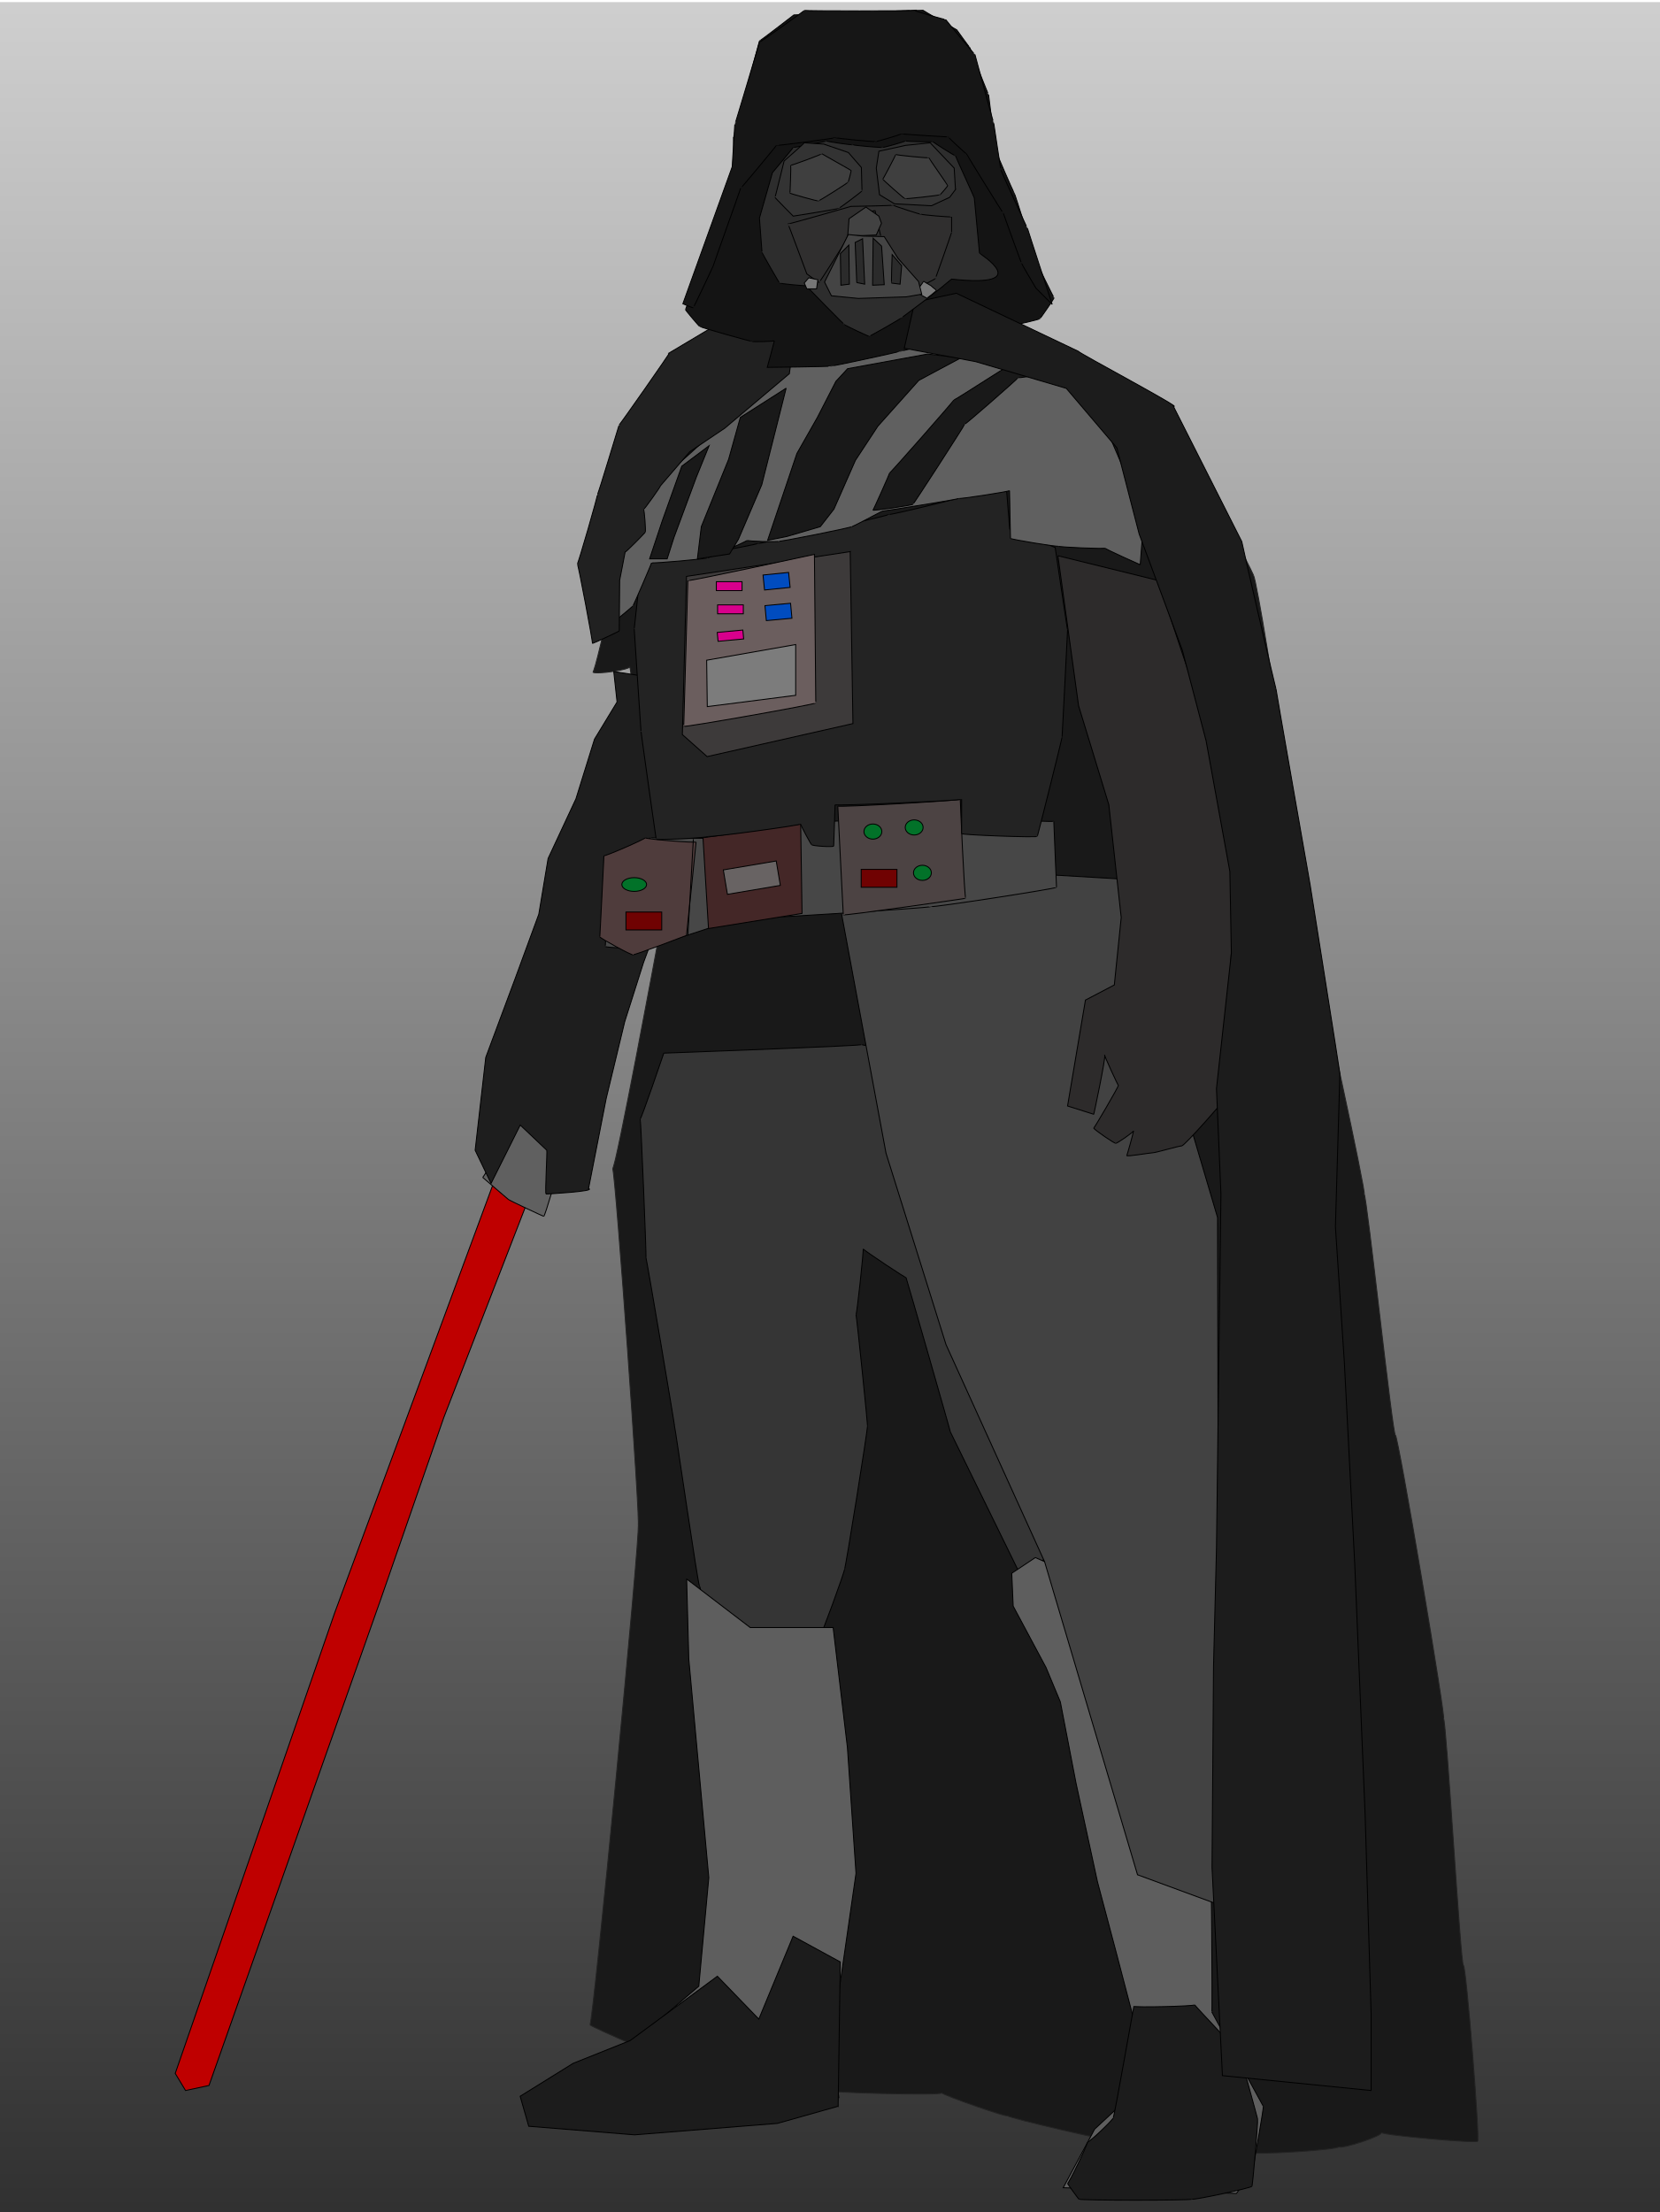
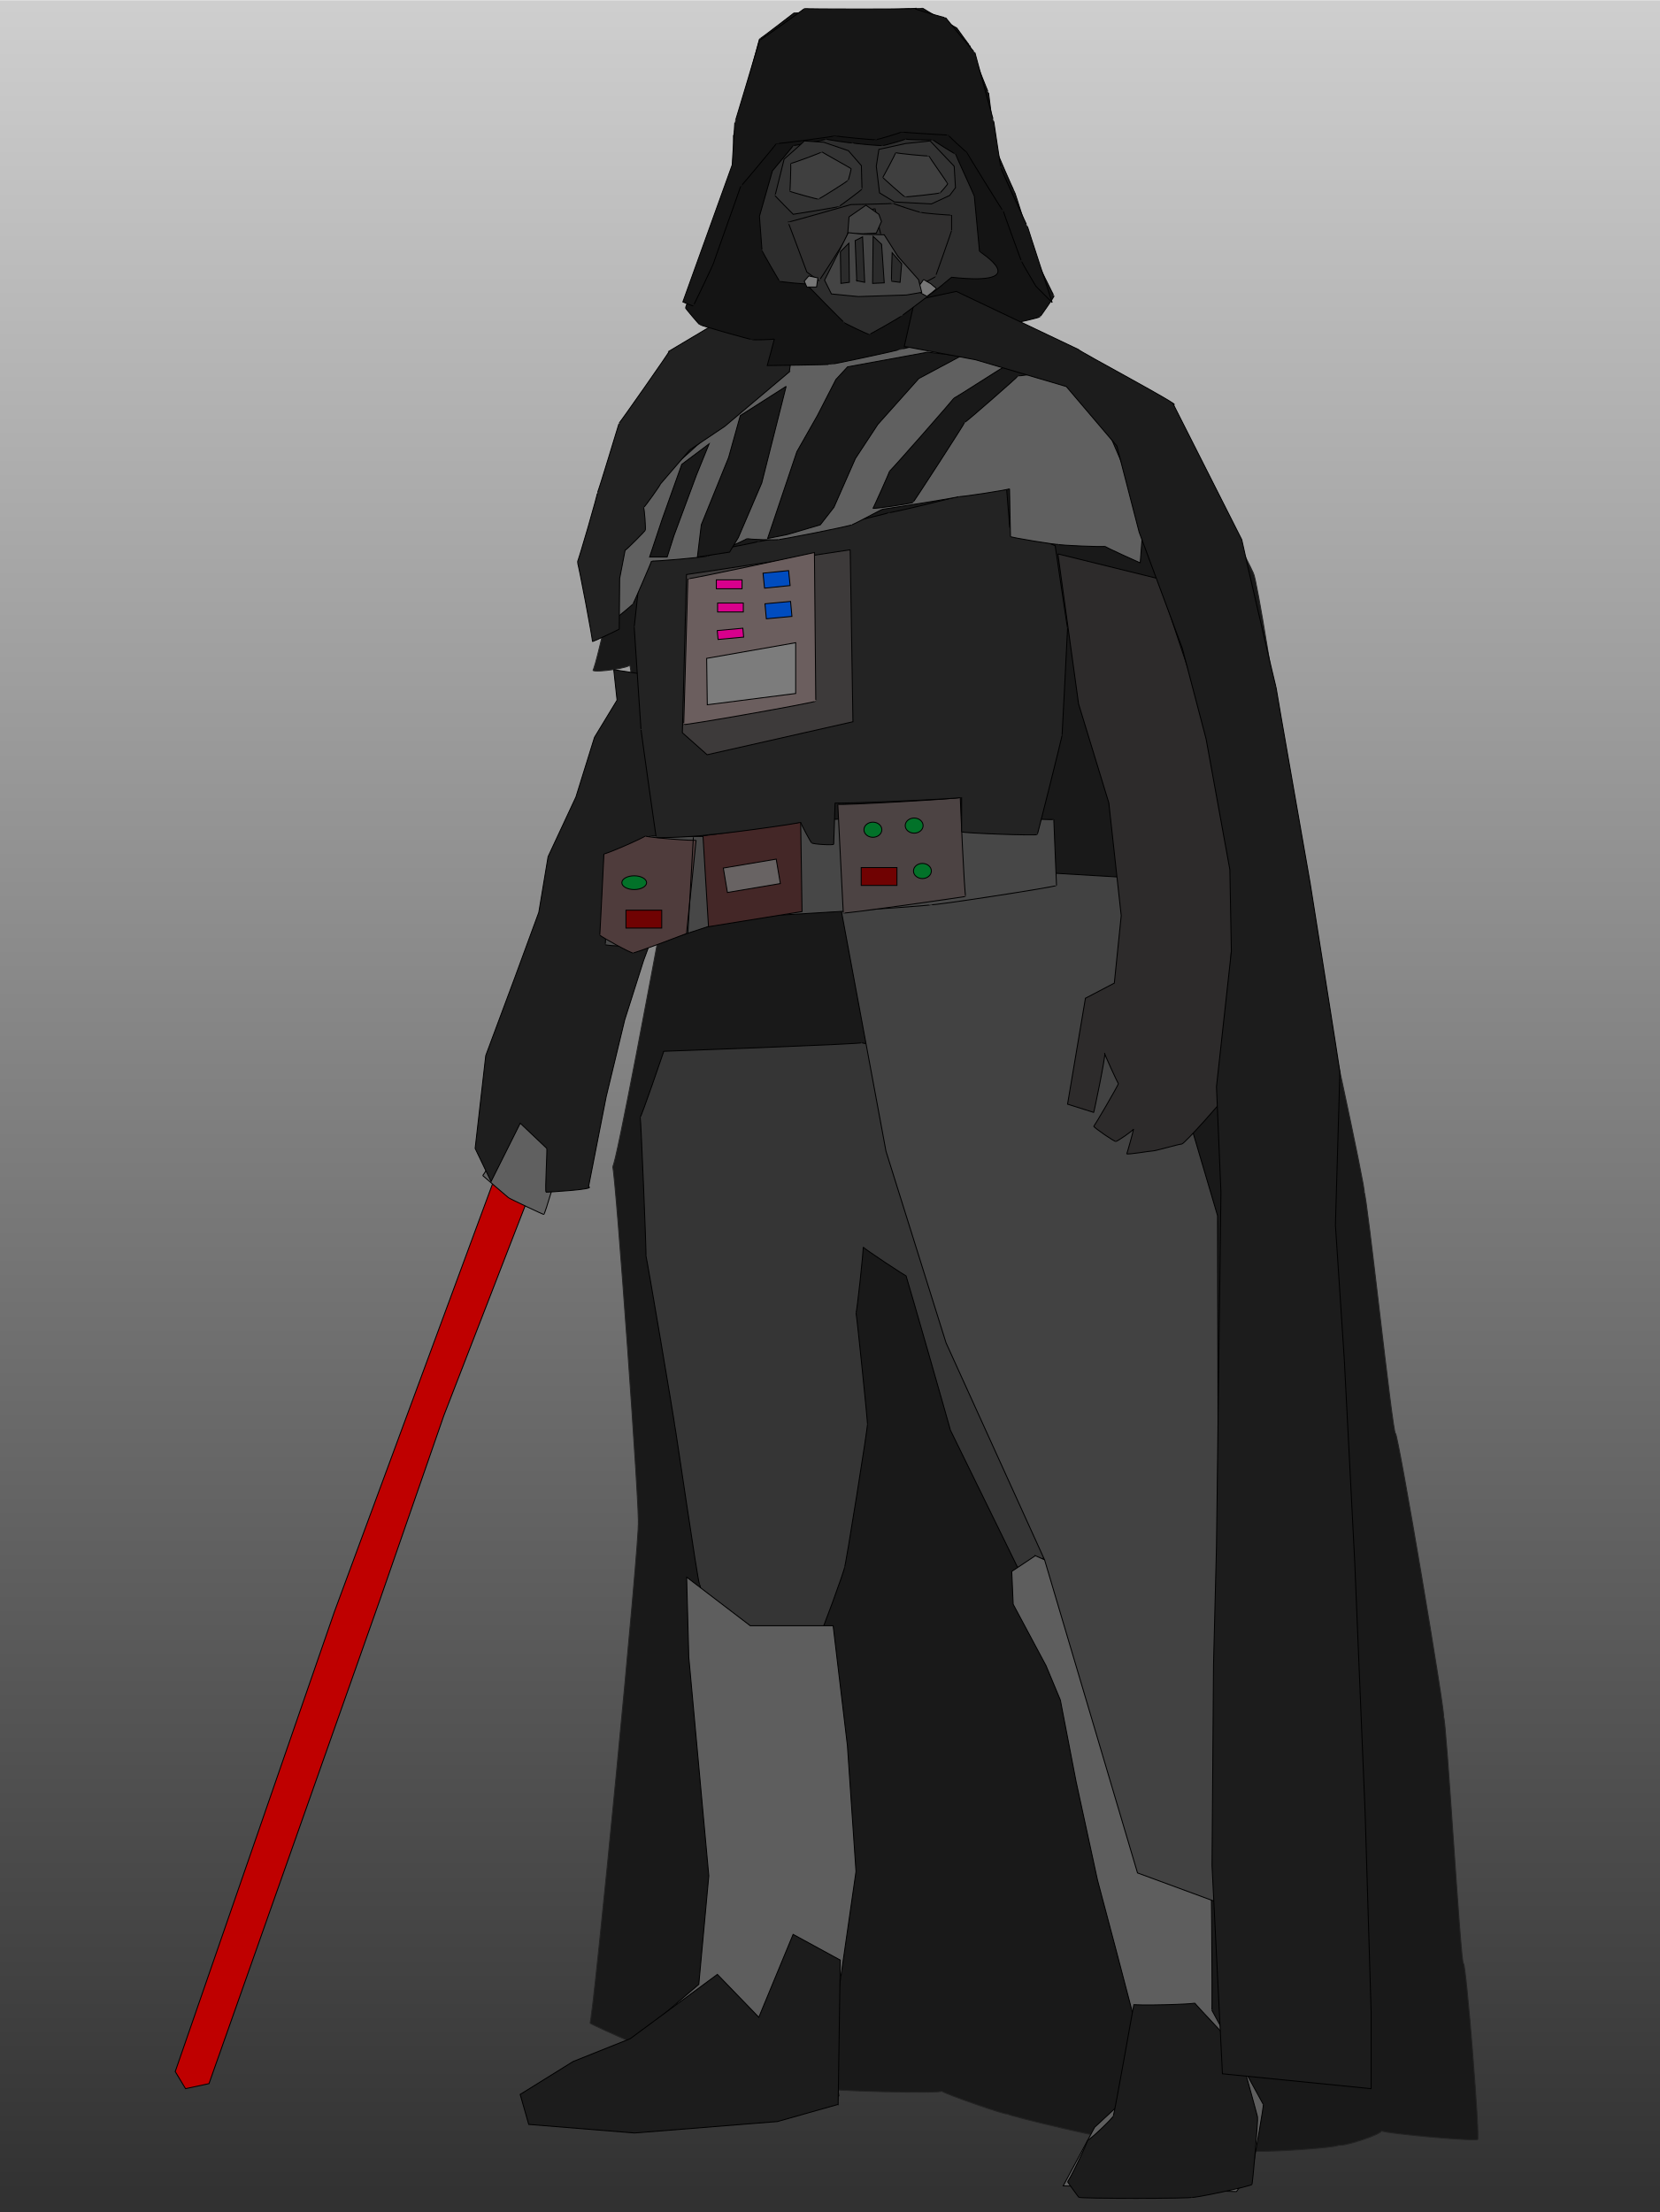
- <svg xmlns="http://www.w3.org/2000/svg" viewBox="0 0 900 1200">
+ <svg xmlns="http://www.w3.org/2000/svg" viewBox="0 1 900 1200">
  <defs>
    <linearGradient id="svg_1" x1="1" y1="1" x2="1" y2="0" spreadMethod="pad">
      <stop stop-color="#00559b" offset="0" />
      <stop stop-color="#ffaa64" offset="1" />
    </linearGradient>
    <linearGradient y2="0" x2="1" y1="1" x1="1" id="svg_700">
      <stop offset="0" stop-color="#303030" />
      <stop offset="1" stop-color="#cfcfcf" />
    </linearGradient>
  </defs>
  <g>
    <rect fill="#fff" id="canvas_background" height="1202" width="902" y="-1" x="-1" />
  </g>
  <g>
    <rect stroke="url(#svg_1)" id="svg_59" height="1200" width="903.077" y="1.137" x="-1.538" stroke-opacity="null" stroke-width="0" fill="url(#svg_700)" />
    <path id="sword" d="m257.326,613.89l-75.998,262.35l-68.19,255.063l6.246,8.849l12.493,-3.644l73.916,-269.638l27.068,-100.984l42.163,-137.422l-3.123,-8.329l-14.575,-6.246l0,-0z" stroke-opacity="null" stroke-width="0.5" fill="#bf0000" transform="rotate(4.125174 194.0805,877.0209) " stroke="#000000" />
    <path id="svg_66" d="m280.402,607.034c0,0 -18.09,32.161 -18.593,31.658c0.502,0.502 14.573,12.563 14.07,12.06c0.502,0.502 19.598,9.548 19.095,9.045c0.502,0.502 8.04,-25.126 7.538,-25.628c0.502,0.502 -2.513,-25.628 -3.015,-26.131c0.502,0.502 -19.095,-1.005 -19.095,-1.005l0,-0z" stroke-opacity="null" stroke-width="0.5" stroke="#000000" fill="#606060" />
    <path id="svg_7" d="m553.846,178.461c0,0 78.462,40 76.924,38.462c1.538,1.538 50.769,96.923 49.231,95.385c1.538,1.538 13.846,76.923 12.308,75.385c1.538,1.538 23.077,140 21.538,138.462c1.538,1.538 27.692,123.077 26.154,121.539c1.538,1.538 15.384,130.769 16.923,130.769c1.538,0 27.692,155.385 26.154,153.847c1.538,1.538 9.23,133.846 10.769,133.846c1.538,0 9.231,96.923 7.693,95.385c1.538,1.538 -50.77,-3.077 -52.308,-4.615c1.538,1.538 -21.539,9.23 -23.077,7.692c1.538,1.538 -46.154,4.615 -47.692,3.077c1.538,1.538 -70.77,-4.616 -72.308,-6.154c1.538,1.538 -58.462,-12.308 -60,-13.846c1.538,1.538 -33.847,-10.77 -35.385,-12.308c1.538,1.538 -63.077,-0.001 -64.615,-1.538c1.538,1.538 -78.462,-13.847 -80,-15.385c1.538,1.538 -44.616,-18.462 -46.154,-20c1.538,1.538 27.692,-269.232 26.154,-270.769c1.538,1.538 -12.308,-192.308 -13.846,-193.846c1.538,1.538 24.615,-123.078 24.615,-123.078c0,0 -13.846,-147.692 -15.384,-149.23c1.538,1.538 -18.462,4.615 -20,3.077c1.538,1.538 23.077,-98.462 21.538,-100c1.538,1.538 63.077,-44.616 61.539,-46.154c1.538,1.538 20,-29.231 20,-29.231l129.231,-10.769z" stroke-width="0.5" stroke="#232323" fill="#191919" />
    <path id="svg_8" d="m332.928,364.291l1.798,16.547l-12.23,20.144l-10.072,32.374l-15.108,32.374l-5.036,30.216l-12.95,35.252l-15.827,42.446l-5.755,50.36l8.633,17.986l15.827,-31.655l14.388,13.669c0.36,0.719 -1.079,23.741 -0.359,23.741c0.719,0 27.57,-1.477 23.024,-2.954l9.586,-48.915l10.03,-41.572l10.249,-32.267l6.463,-17.457c0.36,0.719 11.871,-21.583 11.511,-22.302c0.36,0.719 25.54,-107.914 25.18,-108.633l-59.352,-9.353z" stroke-width="0.5" stroke="#000000" fill="#1e1e1e" />
    <path id="svg_9" d="m360.078,571.318c0,0 -12.403,36.434 -12.791,35.659c0.388,0.775 3.488,75.969 3.101,75.194c0.388,0.775 15.891,92.248 15.504,91.473c0.388,0.775 12.791,86.822 13.566,86.822c0.775,0 3.876,27.132 3.488,26.357c0.388,0.775 29.845,16.279 29.457,15.504c0.388,0.775 32.17,-12.403 31.783,-13.178c0.388,0.775 14.341,-37.209 13.953,-37.984c0.388,0.775 12.791,-76.744 12.403,-77.519c0.388,0.775 -5.814,-59.69 -6.202,-60.465c0.388,0.775 4.264,-34.884 3.876,-35.659c0.388,0.775 23.643,16.279 23.256,15.504c0.388,0.775 24.419,84.496 24.031,83.721c0.388,0.775 36.822,75.194 36.434,74.419c0.388,0.775 27.519,-10.078 27.132,-10.853c0.388,0.775 -33.721,-168.217 -34.109,-168.992c0.388,0.775 -39.147,-100 -39.535,-100.775c0.388,0.775 -37.597,-3.101 -37.984,-3.876c0.388,0.775 -107.364,4.651 -107.364,4.651l-0,-0z" stroke-width="0.5" stroke="#000000" fill="#353535" />
    <path id="svg_11" d="m561.628,844.961l-12.791,8.527l0.775,17.829l17.829,33.333l7.752,18.605l8.527,44.186l11.628,53.488l10.078,37.984l12.403,47.287l-3.101,29.457l-20.93,19.38l-17.054,31.783l93.798,3.101c0.388,0.775 9.69,-15.504 9.69,-16.279c0,-0.775 5.426,-30.233 5.039,-31.008c0.388,0.775 -27.519,-50.388 -27.907,-51.163c0.388,0.775 -0.388,-95.349 -0.775,-96.124c0.388,0.775 -61.628,-134.884 -62.016,-135.659l-32.946,-14.729z" stroke-opacity="null" stroke-width="0.5" stroke="#000000" fill="#5e5e5e" />
    <path id="svg_10" d="m372.481,856.589l34.496,26.357l44.961,0l7.752,65.116l4.651,68.217l-13.178,91.473l3.876,30.233l-37.984,9.302l-30.233,0l-29.457,6.977l-34.109,-0.775l-31.008,-3.101l-6.202,-6.977l21.705,-17.829l39.535,-20.93l31.783,-27.132l5.426,-58.915l-10.853,-118.605l-1.163,-43.411l-0,-0z" stroke-opacity="null" stroke-width="0.5" stroke="#000000" fill="#5e5e5e" />
    <path id="svg_12" d="m455.426,489.923l111.24,-15.504l39.535,2.326l54.264,183.721l0.775,372.868l-44.186,-16.279l-50.388,-169.767l-53.488,-117.829l-32.558,-103.876l-25.194,-135.659z" stroke-opacity="null" stroke-width="0.5" stroke="#000000" fill="#424242" />
    <path id="svg_14" d="m615.116,1088.372c0,0.775 33.333,0 32.946,-0.775c0.388,0.775 24.419,26.357 24.031,25.581c0.388,0.775 10.465,37.209 10.078,36.434c0.388,0.775 -2.713,37.209 -3.101,36.434c0.388,0.775 -32.171,7.752 -32.558,6.977c0.388,0.775 -60.853,0.775 -61.24,0c0.388,0.775 -5.814,-7.752 -6.202,-8.527c0.388,0.775 11.24,-21.705 10.853,-22.481c0.388,0.775 14.341,-12.403 13.953,-13.178c0.388,0.775 11.24,-61.24 11.24,-60.465l0,0z" stroke-opacity="null" stroke-width="0.5" stroke="#000000" fill="#1c1c1c" />
    <path id="svg_13" d="m454.651,1142.636l1.163,-78.295l-25.581,-13.953l-18.605,44.961l-22.481,-23.256l-47.287,34.884l-31.008,12.403l-28.682,17.829l4.651,16.279l57.364,4.651l77.519,-6.202l32.946,-9.302z" stroke-opacity="null" stroke-width="0.5" stroke="#000000" fill="#1c1c1c" />
    <path id="svg_15" d="m573.88,301.492l11.193,81.343l16.418,53.731l6.716,61.194l-3.731,36.567l-15.672,8.209l-9.701,57.463l14.179,4.478c0.001,0.746 6.717,-31.343 5.971,-32.089c-0.746,-0.746 7.463,17.164 7.462,16.418c0.001,0.746 -13.432,23.881 -13.433,23.134c0.001,0.746 11.941,8.955 11.94,8.209c0.001,0.746 9.702,-5.97 9.701,-6.716c0.001,0.746 -3.73,14.179 -3.731,13.433c0.001,0.746 12.688,-1.493 14.18,-1.493c1.493,0 14.179,-3.731 15.672,-3.731c1.493,0 23.881,-25.373 23.88,-26.119c0.001,0.746 0.747,-41.045 0.746,-41.791c0.001,0.746 4.479,-73.134 4.478,-73.88c0.001,0.746 -6.715,-41.045 -6.716,-41.791c0.001,0.746 -13.432,-57.463 -13.433,-58.209c0.001,0.746 -21.641,-64.179 -21.642,-64.925l-54.477,-13.433z" stroke-opacity="null" stroke-width="0.5" stroke="#000000" fill="#2d2b2b" />
    <path id="svg_16" d="m330.597,464.924c0,0 23.134,-10.448 22.388,-10.448c-0.746,0 41.791,0.746 41.79,0c0.001,0.746 36.568,-7.463 36.567,-8.209c0.001,0.746 73.881,-3.731 73.88,-4.478c0.001,0.746 66.419,4.478 66.418,3.731c0.001,0.746 1.493,36.567 1.493,35.821c0.001,0.746 -67.909,11.194 -67.91,10.448c0.001,0.746 -106.715,7.463 -106.716,6.716c0.001,0.746 -48.506,16.418 -48.507,15.672c0.001,0.746 -21.641,0 -21.642,-0.746c0.001,0.746 2.24,-48.507 2.24,-48.507z" stroke-opacity="null" stroke-width="0.5" stroke="#000000" fill="#474747" />
    <path id="svg_20" d="m372.388,507.462c0,0 5.224,-50 5.223,-50.746c0.001,0.746 -27.611,-1.493 -27.612,-2.239c0.001,0.746 -22.387,10.448 -22.388,9.701c0.001,0.746 -2.238,44.776 -2.239,44.03c0.001,0.746 17.911,10.448 17.91,9.701c0.001,0.746 29.105,-10.448 29.105,-10.448z" stroke-opacity="null" stroke-width="0.5" stroke="#000000" fill="#4f3c3c" />
    <path id="svg_18" d="m434.328,447.014l-52.986,7.463l2.985,49.254l50.746,-8.209l-0.745,-48.507z" stroke-opacity="null" stroke-width="0.5" stroke="#000000" fill="#442727" />
    <rect transform="rotate(-9.57991 407.8359,476.1184) " id="svg_28" height="13.433" width="29.104" y="469.402" x="393.284" stroke-opacity="null" stroke-width="0.5" stroke="#000000" fill="#686363" />
    <path id="svg_17" d="m523.88,487.312c-0.746,0 -2.985,-52.985 -2.986,-53.731c0.001,0.746 -66.417,4.478 -66.418,3.731c0.001,0.746 2.986,59.701 2.985,58.955c0.001,0.746 67.165,-8.955 66.419,-8.955z" stroke-opacity="null" stroke-width="0.5" stroke="#000000" fill="#4c4343" />
    <path id="svg_29" d="m572.388,297.014c0,0 6.716,45.522 6.715,44.776c0.001,0.746 -2.984,58.955 -2.985,58.209c0.001,0.746 -13.432,54.477 -13.433,53.731c0.001,0.746 -41.044,-0.746 -41.045,-1.493c0.001,0.746 0.001,-17.91 0,-18.657c0.001,0.746 -68.656,3.731 -68.657,2.985c0.001,0.746 -0.745,23.134 -0.746,22.388c0.001,0.746 -11.939,0 -11.94,-0.746c0.001,0.746 -5.969,-10.448 -5.97,-11.194c0.001,0.746 -49.999,7.463 -50,6.716c0.001,0.746 -28.357,2.239 -28.358,1.493c0.001,0.746 -8.208,-57.463 -8.209,-58.209c0.001,0.746 -3.73,-55.224 -3.731,-55.97c0.001,0.746 3.732,-34.328 3.731,-35.075c0.001,0.746 63.434,-10.448 63.433,-11.194c0.001,0.746 70.896,-14.925 70.895,-15.672c0.001,0.746 54.478,-12.687 54.477,-13.433c0.001,0.746 8.21,-15.672 8.209,-16.418c0.001,0.746 2.986,38.806 2.985,38.06l24.628,9.701z" stroke-opacity="null" stroke-width="0.5" stroke="#000000" fill="#232323" />
    <path id="svg_30" d="m461.194,299.253l1.492,93.283l-79.104,17.91l-13.433,-11.94l2.239,-85.821l88.807,-13.433z" stroke-opacity="null" stroke-width="0.5" stroke="#000000" fill="#3d3a3a" />
    <path id="svg_31" d="m441.791,300.746c0,0 0.746,81.343 0.745,80.597c0.001,0.746 -71.641,13.433 -71.642,12.687c0.001,0.746 2.24,-78.358 2.239,-79.104c0.001,0.746 68.658,-14.179 68.658,-14.179z" stroke-opacity="null" stroke-width="0.5" stroke="#000000" fill="#6b5e5e" />
    <path id="svg_42" d="m383.333,358.163l0.34,25.17c0,0 47.959,-6.122 47.959,-6.122c0,0 0,-27.551 -0,-27.551l-48.299,8.503z" stroke-opacity="null" stroke-width="0.5" stroke="#000000" fill="#7c7c7c" />
    <path id="svg_19" d="m373.134,507.462c0,0 2.985,-51.492 2.984,-52.239l-2.984,52.239z" stroke-opacity="null" stroke-width="0.5" stroke="#000000" fill="#4f4f4f" />
    <path id="svg_43" d="m618.518,306.349c0,0 1.058,-13.228 1.058,-13.757c0,0.529 1.058,-12.169 1.058,-12.698c0,0.529 -27.513,-63.492 -27.513,-64.021c0,0.529 -17.989,-7.937 -17.989,-8.466c0,0.529 -49.735,-12.698 -49.735,-13.228c0,0.529 -26.984,-6.349 -26.984,-6.878c0,0.529 -22.222,-5.291 -22.222,-5.82c0,0.529 -39.683,12.169 -39.683,11.64c0,0.529 -25.926,15.344 -25.926,14.815c0,0.529 -15.873,19.577 -15.873,19.048c0,0.529 -25.926,24.339 -25.926,23.81c0,0.529 -21.164,17.989 -21.164,17.46c0,0.529 -14.815,34.392 -14.815,33.862c0,0.529 1.587,9.524 1.587,8.995c0,0.529 -10.582,33.862 -10.582,33.333c0,0.529 19.577,-15.344 19.577,-15.873c0,0.529 10.053,-22.751 10.053,-23.28c0,0.529 30.159,-2.116 30.159,-2.646c0,0.529 21.693,-8.995 21.693,-9.524c0,0.529 16.931,1.058 16.931,0.529c0,0.529 39.683,-7.407 39.683,-7.936c0,0.529 16.402,-8.466 16.931,-8.466c0.529,0 41.27,-6.349 41.27,-6.878c0,0.529 27.513,-3.704 27.513,-4.233c0,0.529 0.529,26.455 0.529,25.926c0,0.529 25.926,4.762 25.926,4.233c0,0.529 25.397,1.587 25.397,1.058c0,0.529 19.048,8.995 19.048,8.995z" stroke-opacity="null" stroke-width="0.5" stroke="#000000" fill="#606060" />
    <path id="svg_46" d="m384.656,241.799l-6.878,16.931l-12.169,32.804l-3.704,11.64l-9.524,0l6.878,-20.635l10.582,-29.63l14.815,-11.111l0,-0z" stroke-opacity="null" stroke-width="0.5" stroke="#000000" fill="#191919" />
    <path id="svg_45" d="m426.455,210.582l-13.228,52.381l-12.698,29.63l-4.762,7.937l-17.46,2.646l2.116,-17.46l14.815,-36.508l6.349,-22.751l24.868,-15.873l-0,0z" stroke-opacity="null" stroke-width="0.5" stroke="#000000" fill="#191919" />
    <path id="svg_47" d="m521.164,194.18l-22.751,12.169l-22.222,24.868l-12.169,18.519l-11.64,26.455l-7.407,9.524l-17.989,5.291l-10.582,2.116l15.873,-47.09l11.111,-19.577l10.053,-19.577l6.349,-6.878l43.386,-7.937l17.989,2.116l0,0z" stroke-opacity="null" stroke-width="0.5" stroke="#000000" fill="#191919" />
    <path id="svg_44" d="m546.561,198.942c0,-0.529 -29.101,18.519 -29.101,17.989c0,0.529 -34.921,40.212 -34.921,39.683c0,0.529 -8.995,20.635 -8.995,20.106c0,0.529 21.693,-2.646 21.693,-3.175c0,0.529 28.042,-42.857 28.042,-43.386c0,0.529 29.101,-24.868 29.101,-25.397c0,0.529 9.524,-1.058 9.524,-1.587c0,0.529 -15.344,-3.704 -15.344,-4.233l0,0z" stroke-opacity="null" stroke-width="0.5" stroke="#000000" fill="#191919" />
    <path id="svg_4" d="m428.181,202.727l2.273,-15.909l-14.545,-10.909l-29.091,1.364l-23.636,14.091c0.455,0 -27.273,39.545 -27.273,39.091c0,-0.455 -11.364,37.727 -11.818,37.727c0.455,0 -10.455,37.727 -10.909,37.727c0.455,0 8.636,43.182 8.182,43.182c0.455,0 15,-6.818 14.545,-6.818l0.23,-27.45l2.952,-15.277c0.455,0 11.364,-10.909 10.909,-10.909c0.455,0 -0.455,-12.273 -0.909,-12.273c0.455,0 9.545,-12.727 9.091,-12.727l16.01,-18.603l18.99,-12.761l35,-29.545z" stroke-opacity="null" stroke-width="0.5" stroke="#000" fill="#212121" />
    <path id="svg_49" d="m519.013,16.197c0,0 -18.662,-10.563 -18.662,-10.915c0,0.352 -69.718,2.817 -69.718,2.817c0,0 -18.662,14.437 -18.662,14.085c0,0.352 -14.084,52.465 -14.084,52.113c0,0.352 0.352,17.958 0.352,17.606c0,0.352 -21.831,63.028 -21.831,62.676c0,0.352 -4.577,13.732 -4.577,13.38c0,0.352 7.746,9.507 7.746,9.155c0,0.352 28.521,8.451 28.521,8.099c0,0.352 11.972,-0 11.972,-0.352c0,0.352 -3.873,14.437 -3.873,14.437c0,0 34.507,-0.352 34.507,-0.704c0,0.352 37.676,-7.746 37.676,-8.099c0,0.352 38.028,-9.507 38.028,-9.859c0,0.352 24.296,-4.225 24.296,-4.577c0,0.352 13.38,-2.817 13.38,-3.169c0,0.352 7.746,-10.915 7.746,-11.268c0,0.352 -9.859,-19.718 -9.859,-20.07c0,0.352 -11.62,-37.324 -11.972,-37.324c-0.352,0 -9.859,-22.183 -9.859,-22.535c0,0.352 -3.873,-29.93 -3.873,-30.282c0,0.352 -10.211,-25.352 -10.211,-25.704c0,0.352 -7.042,-9.507 -7.042,-9.507z" stroke-opacity="null" stroke-width="0.5" stroke="#000000" fill="#141414" />
    <path id="svg_50" d="m561.971,156.338c0,0 8.803,8.803 8.803,8.803c0,0 -13.38,-40.845 -13.38,-41.197c0,0.352 -14.437,-31.338 -14.437,-31.69c0,0.352 -3.873,-25 -3.873,-25.352c0,0.352 -10.211,-36.972 -10.211,-37.324c0,0.352 -15.845,-18.662 -15.845,-19.014c0,0.352 -16.901,-4.577 -16.901,-4.93c0,0.352 -59.859,0.352 -59.859,0c0,0.352 -24.296,17.606 -24.296,17.253c0,0.352 -13.38,45.07 -13.38,44.718c0,0.352 -1.408,22.887 -1.408,22.887c0,0 -26.761,74.296 -26.761,74.296c0,0 5.634,2.465 5.634,2.113c0,0.352 10.915,-22.535 10.915,-22.887c0,-0.352 14.789,-41.549 14.789,-41.901c0,0.352 19.366,-22.887 19.366,-23.239c0,0.352 32.042,-3.873 32.042,-4.225c0,0.352 21.831,2.465 21.831,2.113c0,0.352 14.084,-3.873 14.084,-4.225c0,0.352 25.704,1.761 25.352,1.761c-0.352,0 9.859,9.507 9.859,9.155c0,0.352 20.07,32.746 20.07,32.394c0,0.352 9.859,27.465 9.859,27.113c0,0.352 7.746,13.38 7.746,13.38l-0,0z" stroke-opacity="null" stroke-width="0.5" stroke="#000000" fill="#161616" />
    <path id="svg_48" d="m518.763,159.086l-22.581,4.839l-5.645,25l38.71,7.258l49.194,14.516l27.419,32.258l12.097,46.774l23.387,62.903l12.903,49.194l12.903,70.968l0.806,44.355l-8.065,73.387l2.419,57.258l-2.419,191.935l-1.613,64.516l-0.806,108.871l5.645,112.903l80.645,8.065l0,-41.935l-3.226,-107.258l-5.645,-136.29l-5.645,-109.677l-4.839,-73.387c0,0 2.42,-82.258 2.42,-83.064c0,-0.806 -16.129,-102.419 -16.129,-102.419c0,0 -18.548,-105.645 -18.548,-106.452c0,0.806 -18.548,-79.032 -18.548,-79.839l-37.097,-73.387c6.525,1.899 -51.613,-29.032 -51.613,-29.839l-66.129,-31.452z" stroke-opacity="null" stroke-width="0.5" stroke="#000000" fill="#1c1c1c" />
    <path id="svg_51" d="m516.196,151.408c45.775,4.93 15.141,-13.732 15.141,-14.084c0,-0.352 -2.817,-29.577 -2.817,-29.93c0,-0.352 -10.211,-22.535 -10.211,-22.887c0,0.352 -12.324,-7.394 -12.324,-7.746c0,0.352 -14.789,-0 -14.789,-0.352c0,0.352 -12.324,3.873 -12.324,3.521c0,0.352 -16.197,-1.056 -16.197,-1.408c0,0.352 -14.437,-1.761 -14.437,-2.113c0,0.352 -17.958,3.873 -17.958,3.521c0,0.352 -11.268,13.732 -11.268,13.732c0,0 -7.042,24.648 -7.042,24.648c0,0 1.408,19.014 1.408,18.662c0,0.352 9.507,16.901 9.507,16.549c0,0.352 14.437,1.761 14.437,1.408c0,0.352 20.775,21.479 20.775,21.127c0,0.352 13.38,6.69 13.38,6.338c0,0.352 17.253,-9.507 17.253,-9.859c0,0.352 23.592,-17.606 23.592,-17.958l3.873,-3.169z" stroke-opacity="null" stroke-width="0.5" stroke="#000000" fill="#2d2d2d" />
    <path id="svg_52" d="m460.211,82.746l-13.38,-4.577l-10.563,-0.704c0,0.352 -10.915,9.859 -10.915,9.859c0,0 -4.93,20.07 -4.93,19.718c0,0.352 9.859,10.211 9.859,10.211c0,0 24.648,-3.873 24.648,-4.225c0,0.352 12.676,-9.155 12.676,-9.507c0,0.352 -0.352,-12.324 -0.352,-12.676l-7.042,-8.099z" stroke-opacity="null" stroke-width="0.5" stroke="#000000" fill="#333333" />
    <path id="svg_53" d="m518.309,102.817l-0.704,-11.62l-13.028,-13.732l-13.38,1.408l-14.437,3.169l-1.408,9.155l1.761,14.437l8.099,4.93l20.07,1.056l9.859,-4.577l3.169,-4.225l-0,0z" stroke-opacity="null" stroke-width="0.5" stroke="#000000" fill="#333333" />
    <path id="svg_56" d="m514.084,100.704c0,-0.352 -10.211,-14.789 -10.211,-15.141c0,0.352 -17.958,-1.408 -17.958,-1.761c0,0.352 -7.042,13.732 -7.042,13.38c0,0.352 11.972,10.915 11.972,10.563c0,0.352 19.014,-1.761 19.014,-2.113c0,0.352 4.225,-4.577 4.225,-4.93l-0,0z" stroke-opacity="null" stroke-width="0.5" stroke="#000000" fill="#3f3f3f" />
    <path id="svg_57" d="m427.464,121.479c0,-0.352 10.211,27.113 10.211,27.113c0,0 6.69,4.93 6.69,4.577c0,0.352 13.732,-21.127 13.732,-21.479c0,0.352 6.69,-15.141 6.69,-15.493c0,0.352 9.859,-1.761 9.859,-2.113c0,0.352 3.169,14.437 3.169,14.084c0,0.352 21.127,27.113 21.479,27.113c0.352,0 8.099,-3.873 8.099,-4.225c0,0.352 8.803,-24.648 8.803,-25c0,0.352 0,-8.099 0,-8.451c0,0.352 -16.549,-1.056 -16.549,-1.408c0,0.352 -15.141,-4.577 -15.141,-4.93c0,0.352 -22.887,0.704 -22.887,0.704c0,0 -34.155,9.859 -34.155,9.507l-0,-0z" stroke-opacity="null" stroke-width="0.5" stroke="#000000" fill="#302f2f" />
    <path id="svg_58" d="m476.76,117.253l-7.042,-4.93l-9.155,6.338l-0.704,9.155l8.099,0l7.394,-0.352l2.817,-6.338l-1.408,-3.873l-0,0z" stroke-opacity="null" stroke-width="0.5" stroke="#000000" fill="#424242" />
    <path id="svg_60" d="m442.957,156.69l0.704,-4.93l-4.93,-1.056l-2.465,2.817l1.408,3.169l5.282,-0l0,0z" stroke-opacity="null" stroke-width="0.5" stroke="#000000" fill="#777777" />
    <path id="svg_59" d="m504.929,154.929c0,0 -3.873,-2.113 -3.873,-2.465c0,0.352 -4.225,5.986 -4.225,5.634c0,0.352 5.986,3.873 5.986,3.521c0,0.352 5.282,-3.873 5.282,-4.225c0,0.352 -3.169,-2.465 -3.169,-2.465z" stroke-opacity="null" stroke-width="0.5" stroke="#000000" fill="#777777" />
    <path id="svg_61" d="m460.172,127.221l-12.894,25.788l3.725,7.45l14.613,1.433l26.074,-0.86l8.309,-1.433l-1.719,-6.877l-11.175,-12.607l-7.45,-11.748l-11.461,-0.287l-8.023,-0.86l0,0z" stroke-opacity="null" stroke-width="0.5" stroke="#000000" fill="#444444" />
    <path id="svg_62" d="m455.874,137.536l0.287,17.192l4.585,-0.573c0,0 -0.287,-21.203 -0.287,-21.203l-4.585,4.585z" stroke-opacity="null" stroke-width="0.5" stroke="#000000" fill="#2b2b2b" />
    <path id="svg_63" d="m464.756,153.295l-0.86,-21.777l4.011,-2.006l1.146,24.642l-4.298,-0.86l0,0z" stroke-opacity="null" stroke-width="0.5" stroke="#000000" fill="#2b2b2b" />
    <path id="svg_64" d="m473.639,129.226l-0.287,25.501l6.304,-0.287l-1.433,-20.917l-4.585,-4.298z" stroke-opacity="null" stroke-width="0.5" stroke="#000000" fill="#2b2b2b" />
    <path id="svg_65" d="m483.668,153.582c-0.287,0 0.287,-15.473 0.287,-15.473c0,0 5.158,6.017 5.158,6.017c0,0 -0.86,10.029 -0.86,10.029c0,0 -4.298,-0.573 -4.585,-0.573l0,0z" stroke-opacity="null" stroke-width="0.5" stroke="#000000" fill="#2b2b2b" />
    <path transform="rotate(-25.94044 443.6901,95.79423) " id="svg_68" d="m461.296,100.704c0,-0.352 -10.211,-14.789 -10.211,-15.141c0,0.352 -17.958,-1.408 -17.958,-1.761c0,0.352 -7.042,13.732 -7.042,13.38c0,0.352 11.972,10.915 11.972,10.563c0,0.352 19.014,-1.761 19.014,-2.113c0,0.352 4.225,-4.577 4.225,-4.93z" stroke-opacity="null" stroke-width="0.5" stroke="#000000" fill="#3f3f3f" />
  </g>
  <g id="redbuttons" fill="#700202">
    <rect id="svg_26" height="9.701" width="19.403" y="471.641" x="467.164" stroke-opacity="null" stroke-width="0.5" stroke="#000000" />
    <rect id="svg_27" height="9.701" width="19.403" y="494.775" x="339.552" stroke-opacity="null" stroke-width="0.5" stroke="#000000" />
  </g>
  <g id="greenbuttons" fill="#027229">
    <ellipse ry="3.731" rx="6.716" id="svg_21" cy="479.85" cx="344.03" stroke-opacity="null" stroke-width="0.5" stroke="#000000" />
    <ellipse ry="4.104" rx="4.851" id="svg_25" cy="473.506" cx="500.373" stroke-opacity="null" stroke-width="0.5" stroke="#000000" />
    <ellipse ry="4.104" rx="4.851" id="svg_24" cy="448.88" cx="495.895" stroke-opacity="null" stroke-width="0.5" stroke="#000000" />
    <ellipse ry="4.104" rx="4.851" id="svg_23" cy="451.118" cx="473.507" stroke-opacity="null" stroke-width="0.5" stroke="#000000" />
  </g>
  <g id="purplebuttons" fill="#d8008c">
    <rect stroke="#000000" id="svg_41" height="4.839" width="13.946" y="315.562" x="388.587" stroke-opacity="null" stroke-width="0.5" />
    <rect stroke="#000000" id="svg_40" height="4.839" width="13.946" y="328.147" x="389.268" stroke-opacity="null" stroke-width="0.5" />
    <rect stroke="#000000" transform="rotate(-5.275231 396.2405,344.8518) " id="svg_39" height="4.839" width="13.946" y="342.432" x="389.268" stroke-opacity="null" stroke-width="0.5" />
  </g>
  <g id="bluebuttons" fill="#004cbf">
    <rect transform="rotate(-5.275231 422.2781,331.9722) " id="svg_37" height="8.163" width="13.946" y="327.891" x="415.305" stroke-opacity="null" stroke-width="0.5" stroke="#000000" />
    <rect transform="rotate(-5.792146 421.2577,315.3055) " id="svg_36" height="8.163" width="13.946" y="311.224" x="414.285" stroke-opacity="null" stroke-width="0.5" stroke="#000000" />
  </g>
</svg>
